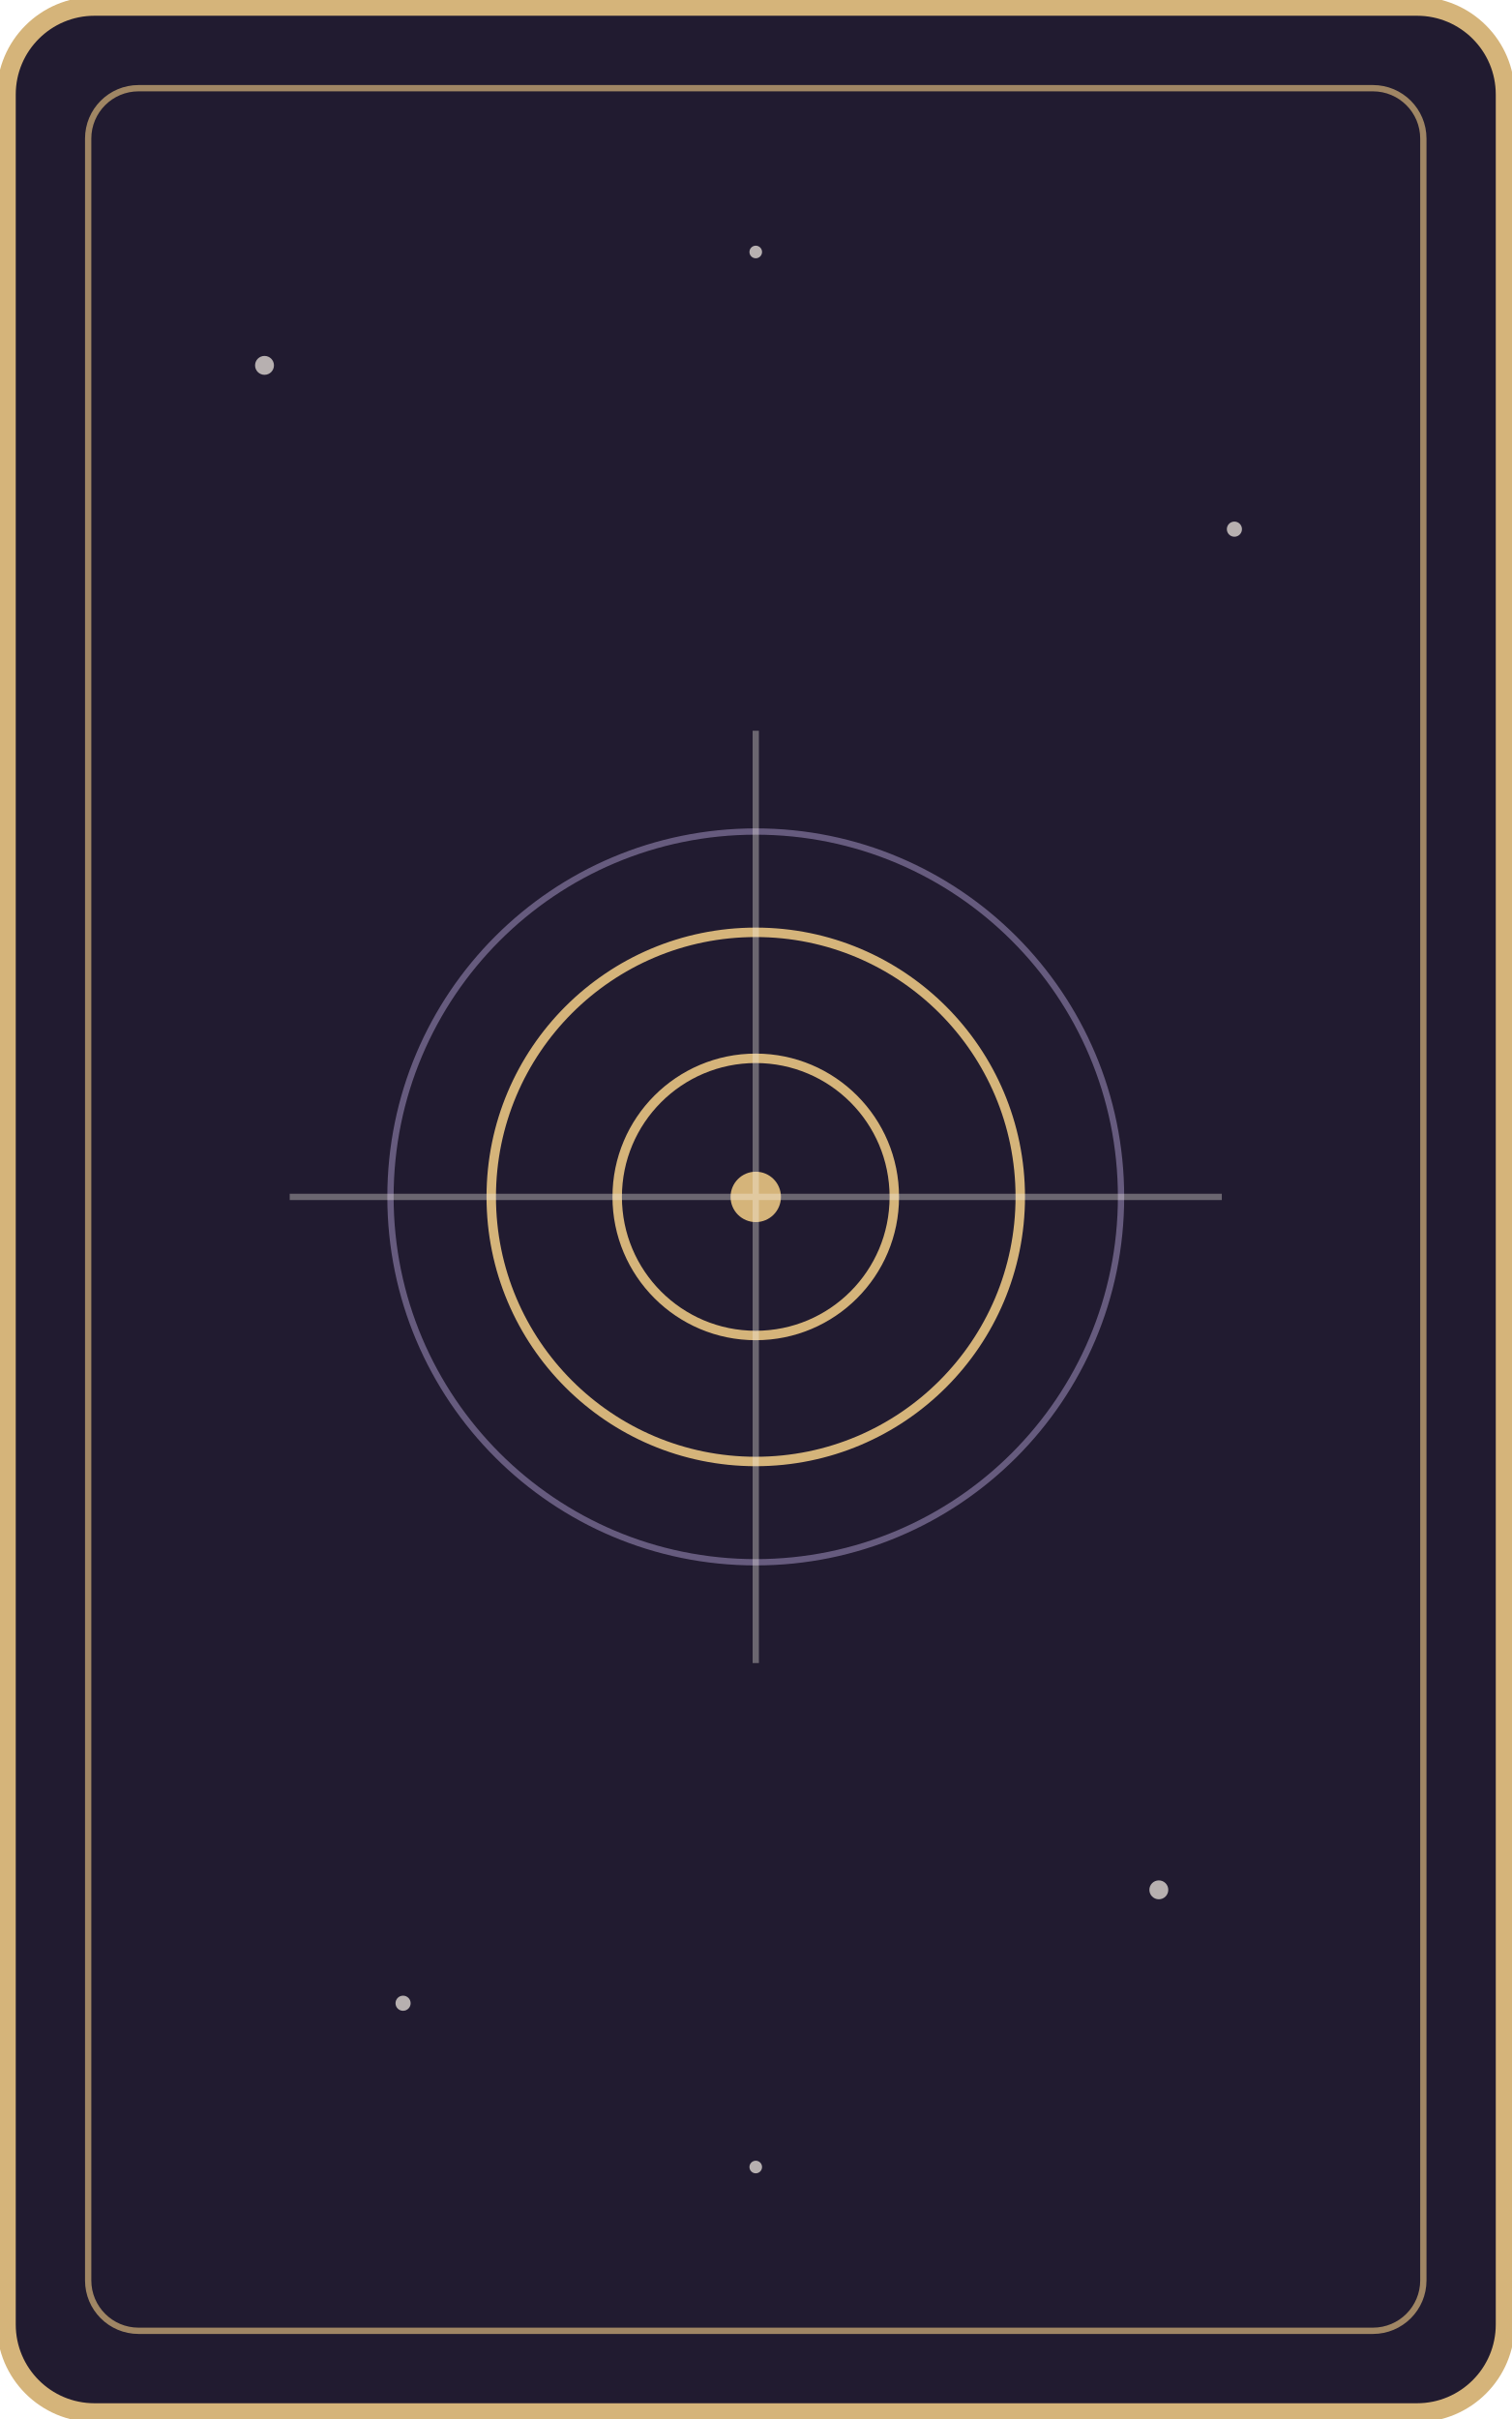
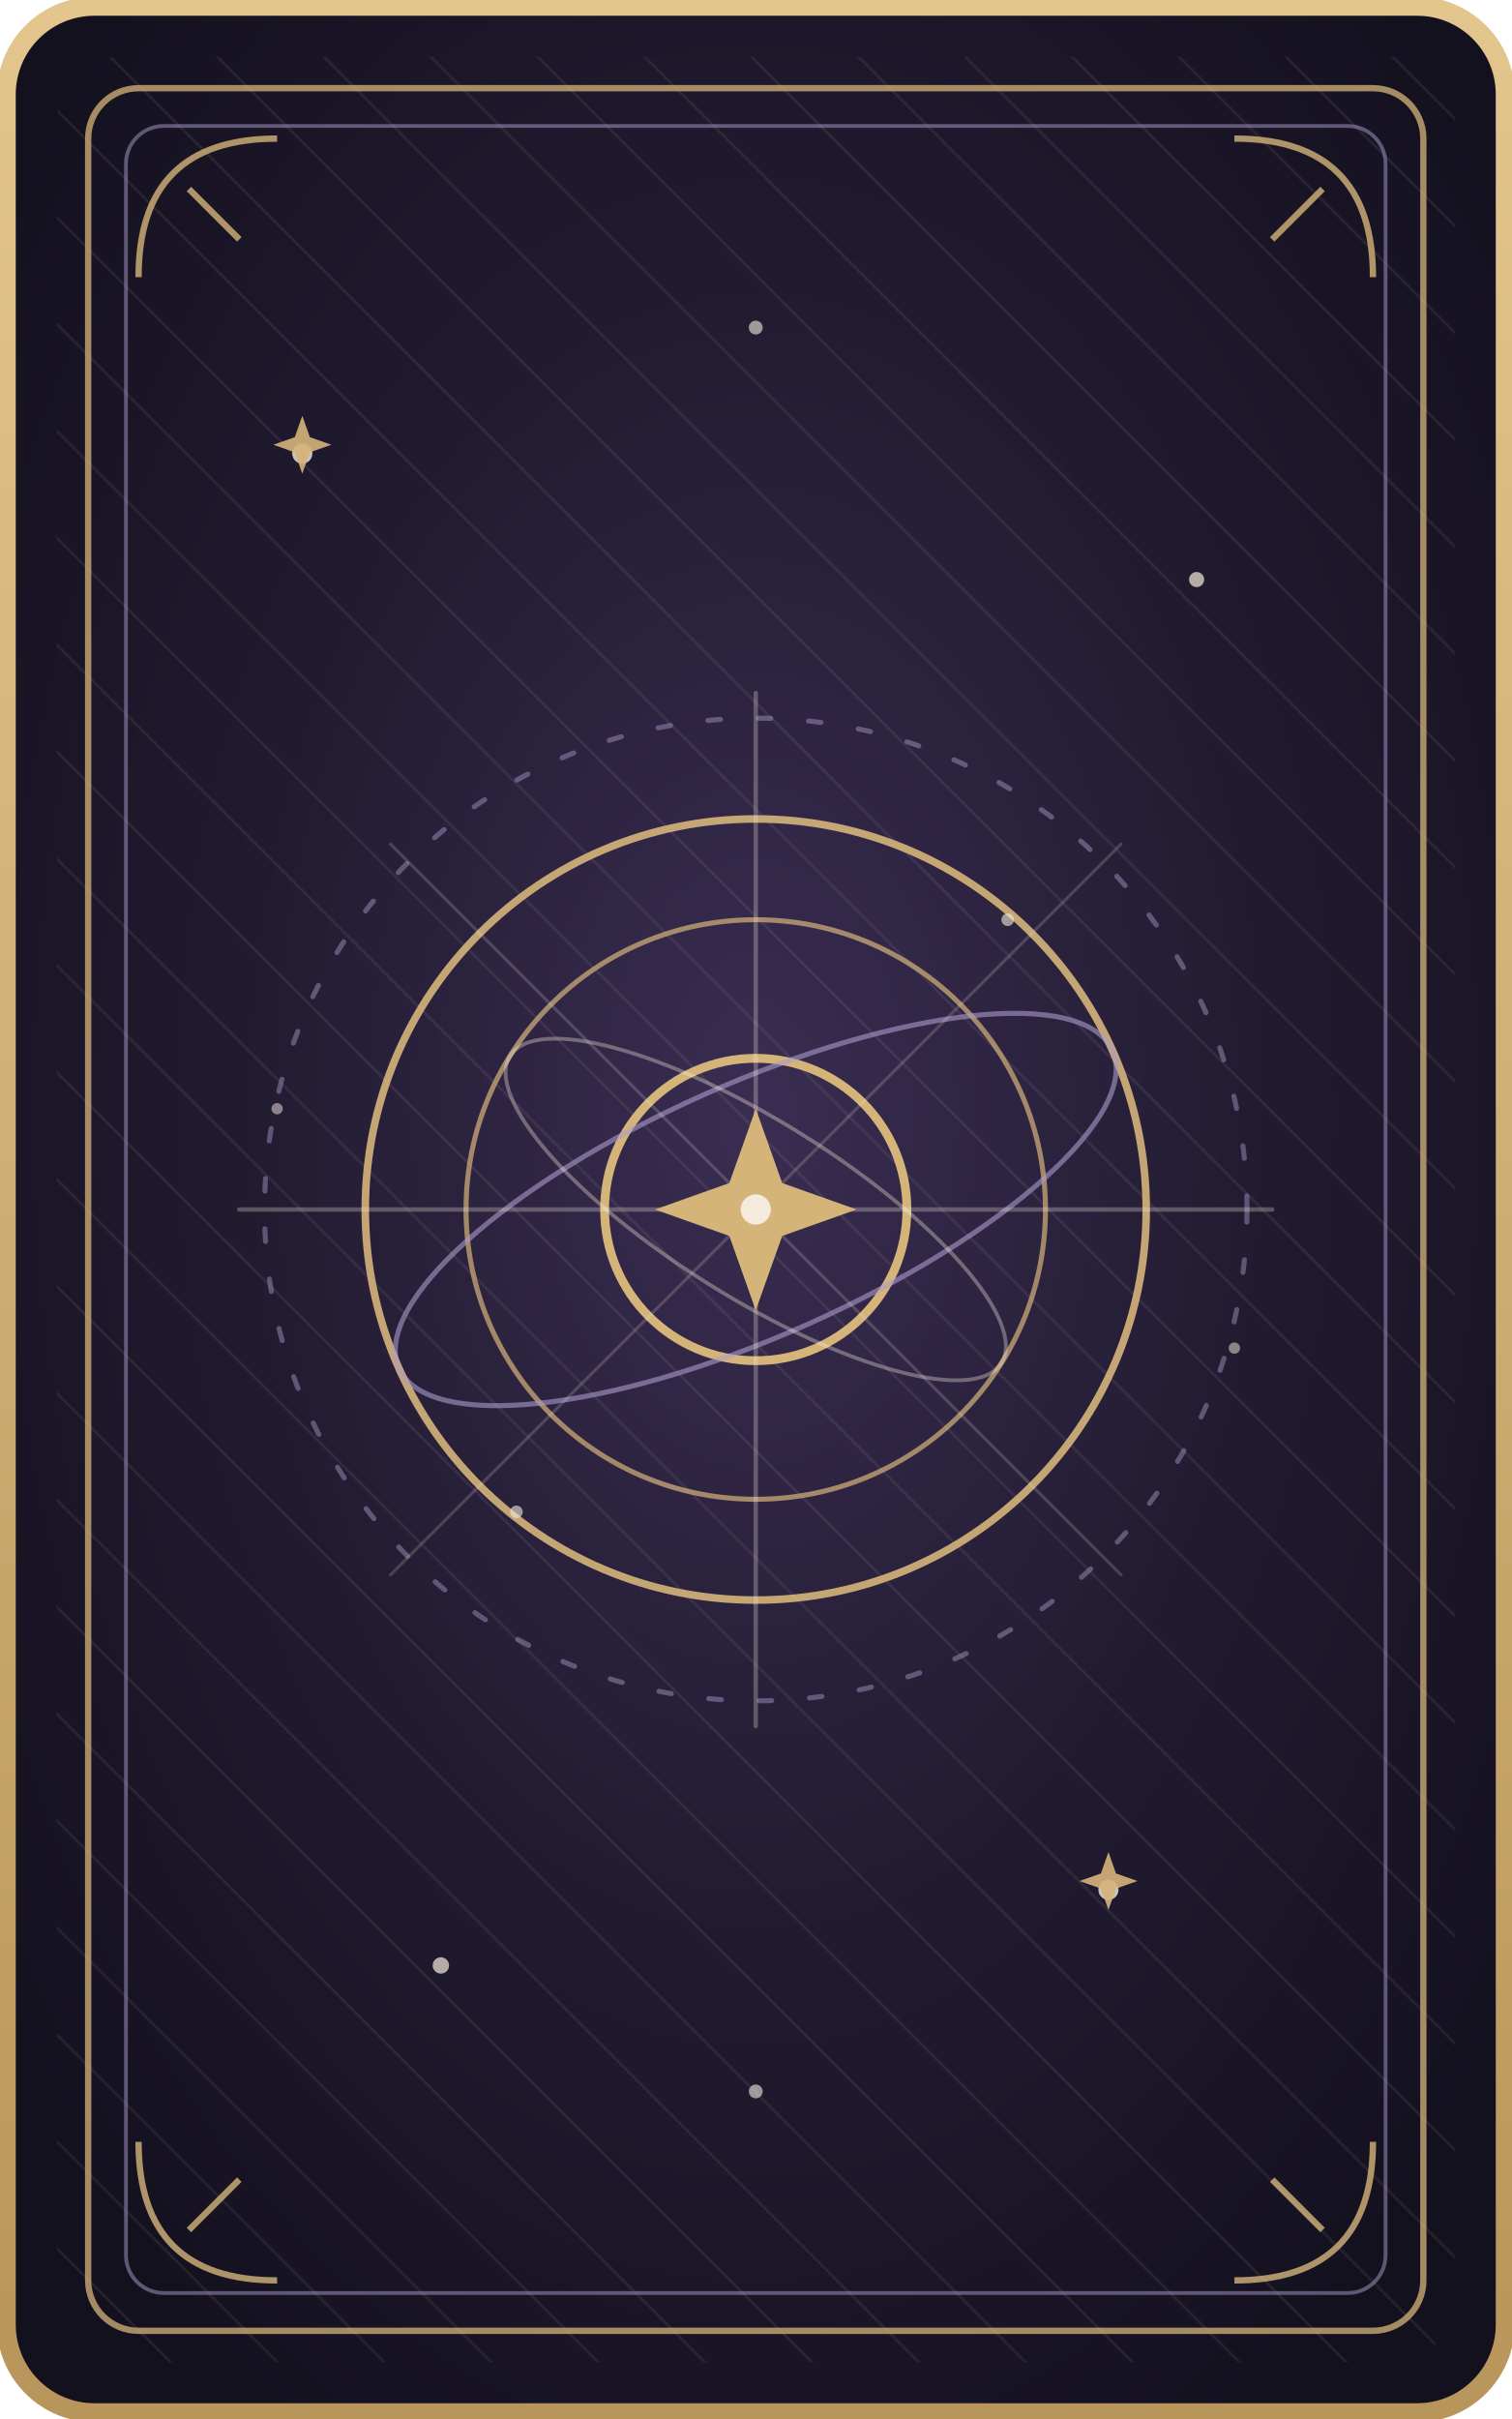
<svg xmlns="http://www.w3.org/2000/svg" viewBox="0 0 240 384" role="img" aria-label="Card back">
-   <rect x="1" y="1" width="238" height="382" rx="14" fill="#211b30" stroke="#d5b47a" stroke-width="3" />
-   <rect x="14" y="14" width="212" height="356" rx="8" fill="none" stroke="#d5b47a" stroke-width="1" opacity="0.7" />
-   <circle cx="120" cy="190" r="58" fill="none" stroke="#ac9bcb" stroke-width="1" opacity="0.5" />
-   <circle cx="120" cy="190" r="42" fill="none" stroke="#d5b47a" stroke-width="1.5" />
-   <circle cx="120" cy="190" r="22" fill="none" stroke="#d5b47a" stroke-width="1.5" />
-   <circle cx="120" cy="190" r="4" fill="#d5b47a" />
-   <path d="M 120 116 l 0 148 M 46 190 l 148 0" stroke="#f6f0e7" stroke-width="1" opacity="0.35" />
-   <g fill="#f6f0e7" opacity="0.7">
-     <circle cx="42" cy="58" r="1.5" />
-     <circle cx="196" cy="84" r="1.2" />
-     <circle cx="64" cy="318" r="1.2" />
-     <circle cx="184" cy="300" r="1.5" />
-     <circle cx="120" cy="40" r="1" />
-     <circle cx="120" cy="344" r="1" />
+   <defs>
+     <radialGradient id="bk-halo" cx="50%" cy="46%" r="62%">
+       <stop offset="0" stop-color="#3a2d52" />
+       <stop offset="0.55" stop-color="#211b30" />
+       <stop offset="1" stop-color="#14111f" />
+     </radialGradient>
+     <linearGradient id="bk-gold" x1="0" y1="0" x2="0" y2="1">
+       <stop offset="0" stop-color="#e3c68e" />
+       <stop offset="1" stop-color="#b8955a" />
+     </linearGradient>
+     <pattern id="bk-weave" width="12" height="12" patternUnits="userSpaceOnUse" patternTransform="rotate(45)">
+       <path d="M0 6h12" stroke="#f5ebdd" stroke-width="0.4" opacity="0.08" />
+     </pattern>
+   </defs>
+   <rect x="1" y="1" width="238" height="382" rx="14" fill="url(#bk-halo)" stroke="url(#bk-gold)" stroke-width="3" />
+   <rect x="9" y="9" width="222" height="366" rx="10" fill="url(#bk-weave)" />
+   <rect x="14" y="14" width="212" height="356" rx="8" fill="none" stroke="#d5b47a" stroke-width="1" opacity="0.75" />
+   <rect x="20" y="20" width="200" height="344" rx="6" fill="none" stroke="#ac9bcb" stroke-width="0.6" opacity="0.5" />
+   <g fill="none" stroke="#d5b47a" stroke-width="1" opacity="0.8">
+     <path d="M22 44 q0 -22 22 -22 M218 44 q0 -22 -22 -22 M22 340 q0 22 22 22 M218 340 q0 22 -22 22" />
+     <path d="M30 30 l8 8 M210 30 l-8 8 M30 354 l8 -8 M210 354 l-8 -8" />
+   </g>
+   <g fill="none" stroke-linecap="round">
+     <circle cx="120" cy="192" r="78" stroke="#ac9bcb" stroke-width="0.8" opacity="0.45" stroke-dasharray="2 6" />
+     <circle cx="120" cy="192" r="62" stroke="#d5b47a" stroke-width="1.2" opacity="0.9" />
+     <circle cx="120" cy="192" r="46" stroke="#d5b47a" stroke-width="0.8" opacity="0.7" />
+     <circle cx="120" cy="192" r="24" stroke="#d5b47a" stroke-width="1.4" />
+     <ellipse cx="120" cy="192" rx="62" ry="20" stroke="#ac9bcb" stroke-width="0.8" opacity="0.6" transform="rotate(-24 120 192)" />
+     <ellipse cx="120" cy="192" rx="46" ry="14" stroke="#f5ebdd" stroke-width="0.6" opacity="0.35" transform="rotate(32 120 192)" />
+     <path d="M120 110 v164 M38 192 h164" stroke="#f5ebdd" stroke-width="0.7" opacity="0.28" />
+     <path d="M62 134 l116 116 M178 134 l-116 116" stroke="#f5ebdd" stroke-width="0.5" opacity="0.18" />
+   </g>
+   <g fill="#d5b47a">
+     <path d="M120 176 l4.2 11.8 l11.8 4.2 l-11.8 4.2 l-4.2 11.8 l-4.2 -11.8 l-11.8 -4.2 l11.8 -4.2 z" />
+     <circle cx="120" cy="192" r="2.4" fill="#f5ebdd" />
+   </g>
+   <g fill="#f5ebdd">
+     <circle cx="48" cy="72" r="1.6" opacity="0.8" />
+     <circle cx="190" cy="92" r="1.2" opacity="0.7" />
+     <circle cx="70" cy="312" r="1.3" opacity="0.7" />
+     <circle cx="176" cy="300" r="1.6" opacity="0.8" />
+     <circle cx="120" cy="52" r="1.1" opacity="0.6" />
+     <circle cx="120" cy="332" r="1.1" opacity="0.6" />
+     <circle cx="160" cy="146" r="1" opacity="0.6" />
+     <circle cx="82" cy="240" r="1" opacity="0.6" />
+     <circle cx="196" cy="214" r="0.9" opacity="0.5" />
+     <circle cx="44" cy="176" r="0.9" opacity="0.5" />
+   </g>
+   <g fill="#d5b47a" opacity="0.9">
+     <path d="M48 66 l1.2 3.4 l3.4 1.2 l-3.4 1.2 l-1.2 3.4 l-1.2 -3.4 l-3.4 -1.2 l3.4 -1.2 z" />
+     <path d="M176 294 l1.2 3.4 l3.4 1.2 l-3.4 1.2 l-1.2 3.4 l-1.2 -3.4 l-3.4 -1.2 l3.4 -1.2 z" />
  </g>
</svg>
